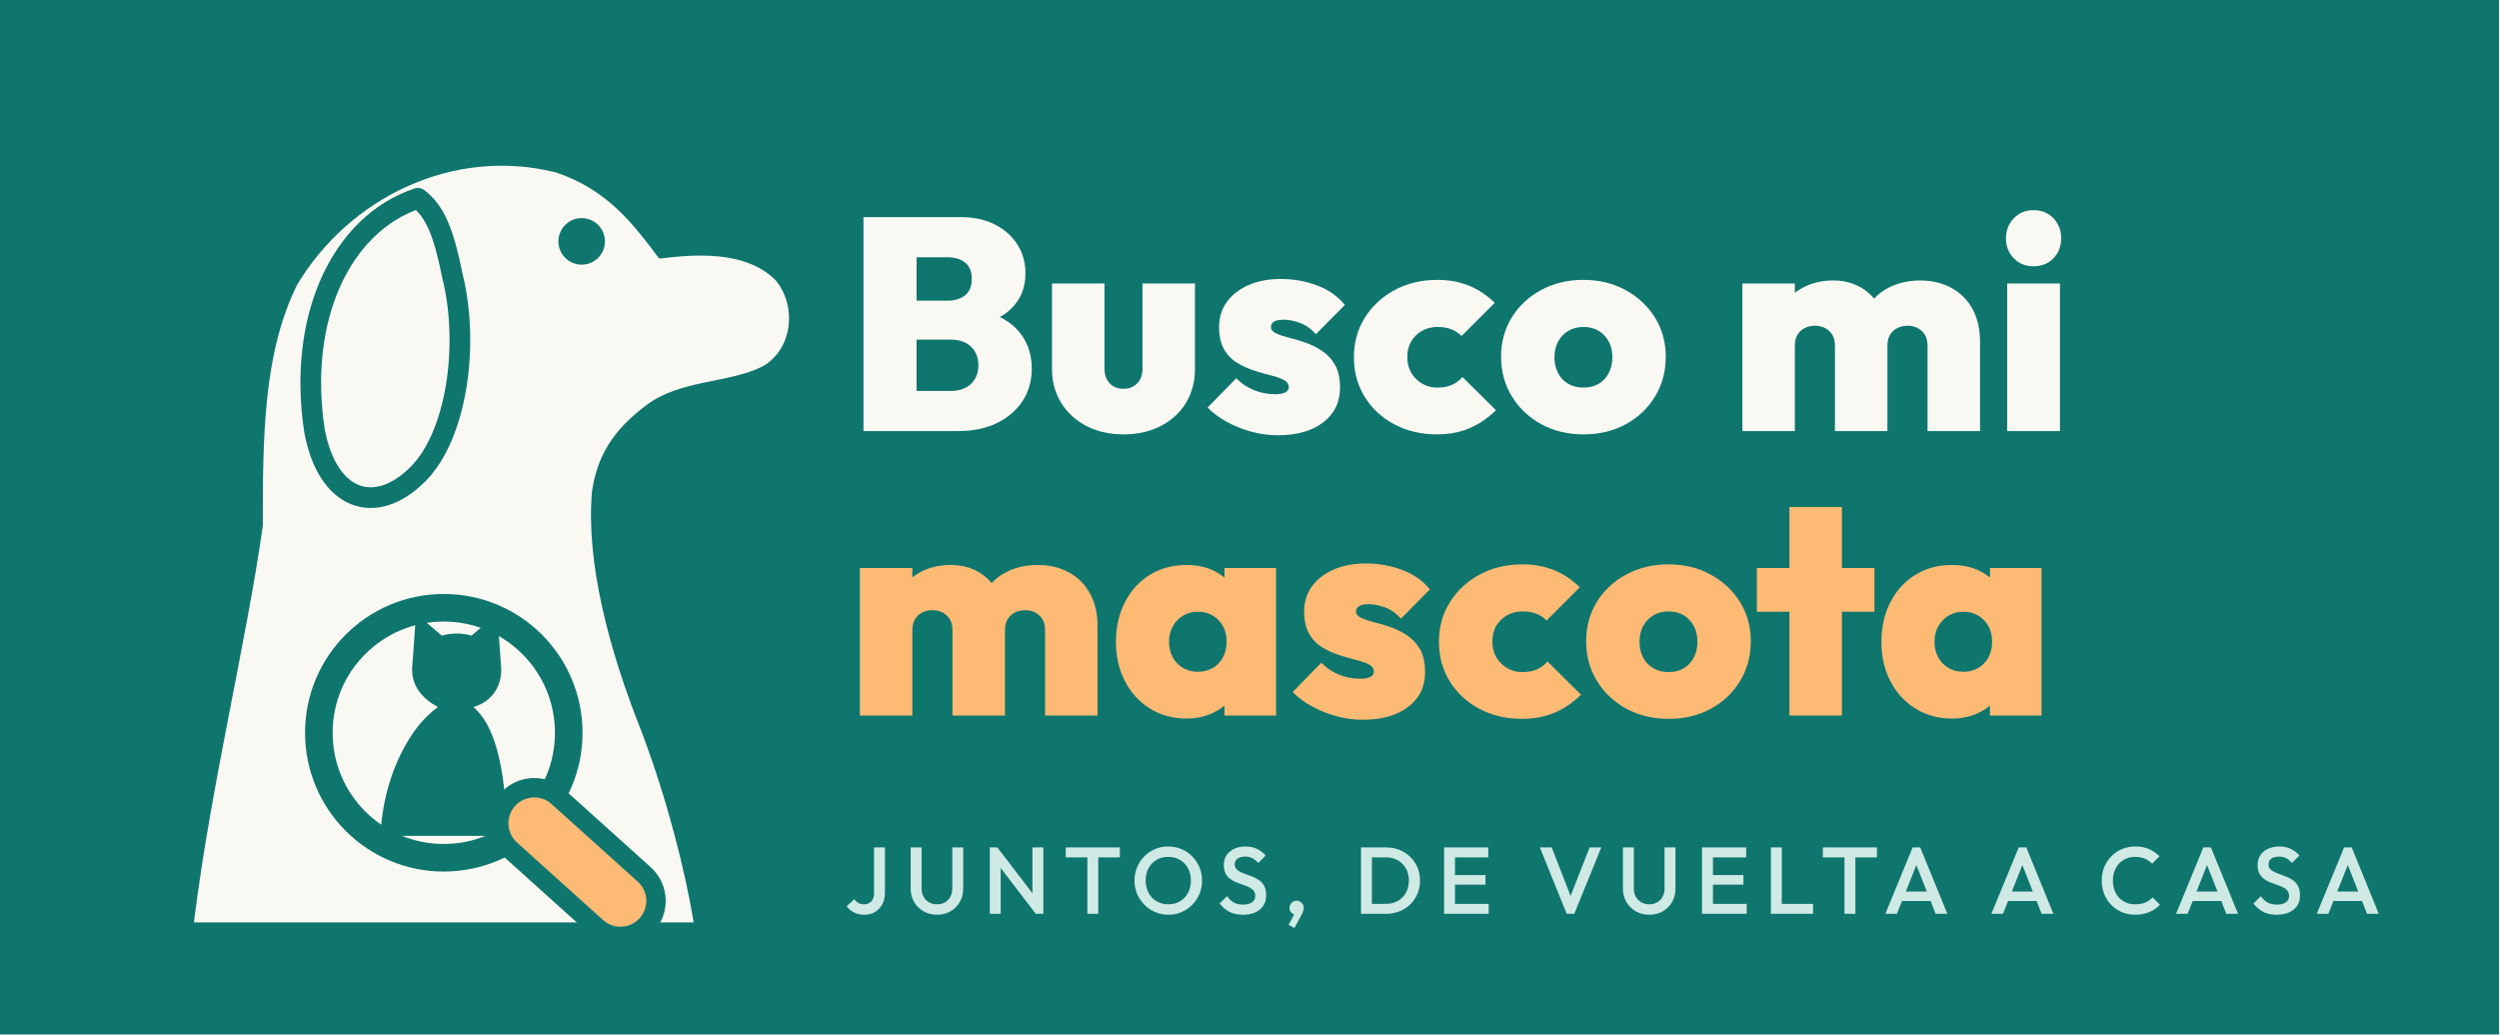
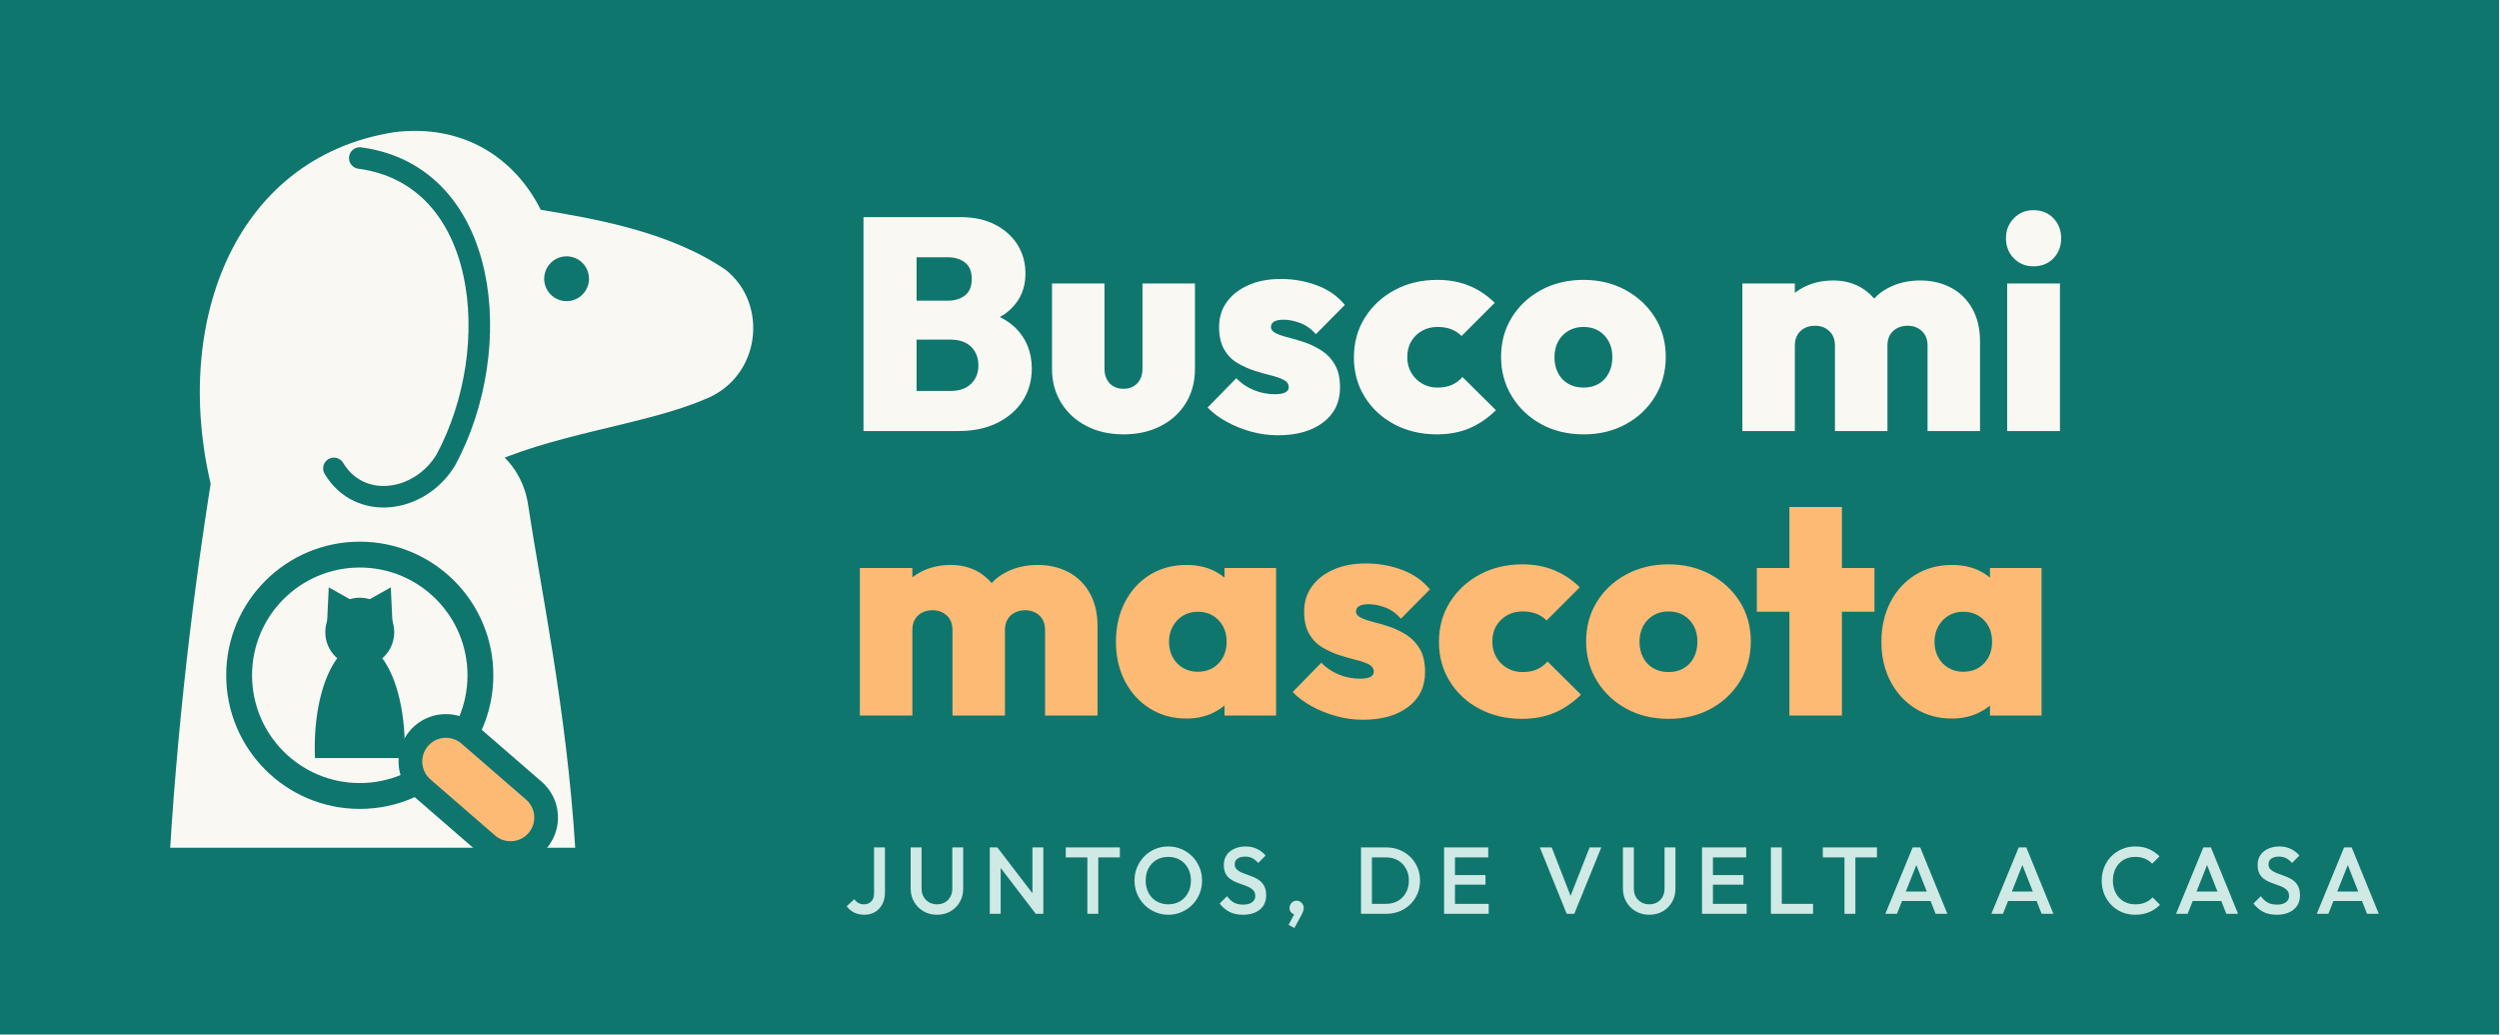
<svg xmlns="http://www.w3.org/2000/svg" viewBox="0 0 580 240" width="580" height="240" role="img" aria-label="Busco mi mascota. Juntos, de vuelta a casa">
  <rect width="580" height="240" fill="#0f766e" />
  <g transform="translate(4 20) scale(1.666667)">
    <defs>
-       <mask id="k1" maskUnits="userSpaceOnUse" x="-20" y="-20" width="200" height="200">
-         <rect x="-20" y="-20" width="200" height="200" fill="#fff" />
-         <path d="M54 28 C45 31 40 42 42 55 C43.5 63 49 65 54 60 C58.5 55.5 60 45 58 37 C57 32 56 29.5 54 28" fill="none" stroke="#000" stroke-linecap="round" stroke-width="2.4" />
-         <circle cx="73" cy="33" r="2.7" fill="#000" />
-         <circle cx="57" cy="90" r="14.5" fill="none" stroke="#000" stroke-linecap="round" stroke-width="3.2" />
-         <path d="M40 76 L41 62 L47.5 67.5 C50 66.8 52.5 66.8 55 67.5 L61.5 62 L62.5 76 C62.5 81.5 59 84.5 55.5 85.5 C60.5 90 63.5 99 64 118 L32 118 C32.5 108 35.5 98.5 41 91 C43 88.4 44.8 86.8 46.5 85.5 C42.8 83.5 40 80.5 40 76 Z" fill="#000" transform="translate(57 90) scale(.46) translate(-48 -92)" />
-         <line x1="67.5" y1="100.5" x2="77.5" y2="109.5" fill="none" stroke="#000" stroke-linecap="round" stroke-width="10.5" />
+       <mask id="k1" maskUnits="userSpaceOnUse" x="-20" y="-20" width="260" height="360">
+         <rect x="-20" y="-20" width="260" height="360" fill="#fff" />
+         <path d="M92 40 C122 44 126 84 112 110 C106 120 92 122 86 112" fill="none" stroke="#000" stroke-width="5" stroke-linecap="round" />
+         <circle cx="140" cy="68" r="5.2" fill="#000" />
+         <circle cx="92" cy="160" r="28" fill="none" stroke="#000" stroke-linecap="round" stroke-width="6" />
+         <g transform="translate(92 160) scale(.4) translate(-30 -52)">
+           <g fill="#000">
+             <circle cx="30" cy="27" r="20" />
+             <path d="M11 22 L12 1 L28 10 Z" />
+             <path d="M49 22 L48 1 L32 10 Z" />
+             <path d="M17 42 C8 54 3 76 4 100 L56 100 C57 76 52 54 43 42 Z" />
+           </g>
+         </g>
+         <line x1="112" y1="180" x2="127" y2="193" fill="none" stroke="#000" stroke-linecap="round" stroke-width="22" />
      </mask>
    </defs>
-     <g transform="translate(-9 -18) scale(1.2)">
+     <g transform="translate(-7.5 -14) scale(.6)">
      <g mask="url(#k1)">
-         <path d="M28 112 C30 96 34 80 36 66 C36 56 36 46 40 38 C46 28 58 22 70 25 C76 27 79 31 82 35 C86 34.5 92 34 95.5 37.5 C98 40.5 97.5 45.5 94 47.5 C90 49.5 84.5 49 80.5 52 C76.5 55 74.8 58 74.2 62 C73.5 70 76 80 80 90 C83 98 85 106 86 112 Z" fill="#faf8f3" />
+         <g fill="#faf8f3">
+           <path d="M58 118 C48 80 62 40 100 34 C116 32 128 40 134 52 C146 54 164 57 177 66 C187 74 185 91 172 96 C158 102 136 104 120 112 L112 130 Z" />
+           <path d="M60 100 C54 134 50 168 48 200 L142 200 C140 168 134 140 131 120 C130 114 126 108 120 106 L100 96 Z" />
+         </g>
      </g>
-       <line x1="67.5" y1="100.5" x2="77.5" y2="109.5" stroke="#fdba74" stroke-width="6" stroke-linecap="round" />
+       <line x1="112" y1="180" x2="127" y2="193" stroke="#fdba74" stroke-width="11" stroke-linecap="round" />
    </g>
  </g>
  <path fill="#faf8f3" d="M222.46 100L200.41 100L200.41 50.37L222.95 50.37Q227.57 50.37 230.97 52.12Q234.36 53.87 236.18 56.81Q238 59.75 238 63.46L238 63.46Q238 68.43 234.64 71.65L234.64 71.65Q233.52 72.77 232.05 73.54L232.05 73.54Q234.15 74.59 235.69 76.06L235.69 76.06Q239.47 79.84 239.47 85.51L239.47 85.51Q239.47 89.71 237.37 92.97Q235.27 96.22 231.46 98.11Q227.64 100 222.46 100L222.46 100M220.71 78.79L212.73 78.79L212.73 90.69L220.71 90.69Q223.65 90.69 225.37 89.05Q227.08 87.4 227.08 84.74L227.08 84.74Q227.08 82.99 226.31 81.63Q225.54 80.26 224.11 79.53Q222.67 78.79 220.71 78.79L220.71 78.79M219.94 59.68L212.73 59.68L212.73 69.76L219.94 69.76Q222.39 69.76 223.97 68.53Q225.54 67.31 225.54 64.72Q225.54 62.13 223.97 60.9Q222.39 59.68 219.94 59.68L219.94 59.68M260.75 100.77L260.75 100.77Q255.92 100.77 252.18 98.84Q248.43 96.92 246.29 93.45Q244.16 89.99 244.16 85.58L244.16 85.58L244.16 65.77L256.34 65.77L256.34 85.58Q256.34 86.98 256.9 88.03Q257.46 89.08 258.44 89.64Q259.42 90.2 260.75 90.2L260.75 90.2Q262.71 90.2 263.94 88.94Q265.16 87.68 265.16 85.58L265.16 85.58L265.16 65.77L277.34 65.77L277.34 85.58Q277.34 90.06 275.24 93.49Q273.14 96.92 269.39 98.84Q265.65 100.77 260.75 100.77M296.59 100.98L296.59 100.98Q293.44 100.98 290.39 100.14Q287.35 99.3 284.73 97.86Q282.1 96.43 280.28 94.54L280.28 94.54L286.93 87.75Q288.61 89.5 290.95 90.48Q293.3 91.46 295.96 91.46L295.96 91.46Q297.5 91.46 298.31 91.04Q299.11 90.62 299.11 89.85L299.11 89.85Q299.11 88.73 297.95 88.13Q296.8 87.54 294.94 87.08Q293.09 86.63 291.06 85.97Q289.03 85.3 287.14 84.18Q285.25 83.06 284.1 81.03Q282.94 79 282.94 75.85L282.94 75.85Q282.94 72.56 284.73 70.07Q286.51 67.59 289.73 66.16Q292.95 64.72 297.29 64.72L297.29 64.72Q301.7 64.72 305.69 66.22Q309.68 67.73 312.13 70.74L312.13 70.74L305.41 77.53Q303.73 75.64 301.7 74.91Q299.67 74.17 297.99 74.17L297.99 74.17Q296.38 74.17 295.68 74.63Q294.98 75.08 294.98 75.85L294.98 75.85Q294.98 76.76 296.13 77.32Q297.29 77.88 299.14 78.33Q301 78.79 303 79.49Q304.99 80.19 306.85 81.41Q308.7 82.64 309.86 84.67Q311.01 86.7 311.01 89.92L311.01 89.92Q311.01 95.03 307.09 98Q303.17 100.98 296.59 100.98M333.48 100.77L333.48 100.77Q328.02 100.77 323.65 98.46Q319.27 96.15 316.75 92.09Q314.23 88.03 314.23 82.92L314.23 82.92Q314.23 77.74 316.79 73.68Q319.34 69.62 323.72 67.28Q328.09 64.93 333.62 64.93L333.62 64.93Q337.61 64.93 340.9 66.26Q344.19 67.59 346.92 70.25L346.92 70.25L339.22 77.95Q338.17 76.9 336.81 76.38Q335.44 75.85 333.62 75.85L333.62 75.85Q331.66 75.85 330.09 76.72Q328.51 77.6 327.57 79.14Q326.62 80.68 326.62 82.85L326.62 82.85Q326.62 84.95 327.57 86.53Q328.51 88.1 330.09 89.01Q331.66 89.92 333.62 89.92L333.62 89.92Q335.58 89.92 336.98 89.29Q338.38 88.66 339.43 87.47L339.43 87.47L347.2 95.17Q344.33 97.97 341.01 99.37Q337.68 100.77 333.48 100.77M367.57 100.77L367.57 100.77Q362.04 100.77 357.74 98.42Q353.43 96.08 350.91 91.98Q348.39 87.89 348.39 82.78L348.39 82.78Q348.39 77.67 350.88 73.64Q353.36 69.62 357.7 67.28Q362.04 64.93 367.5 64.93L367.5 64.93Q372.96 64.93 377.26 67.28Q381.57 69.62 384.09 73.64Q386.61 77.67 386.61 82.78L386.61 82.78Q386.61 87.89 384.13 91.98Q381.64 96.08 377.33 98.42Q373.03 100.77 367.57 100.77M367.5 89.92L367.5 89.92Q369.53 89.92 371.03 89.05Q372.54 88.17 373.38 86.56Q374.22 84.95 374.22 82.85L374.22 82.85Q374.22 80.75 373.35 79.17Q372.47 77.6 371 76.72Q369.53 75.85 367.5 75.85L367.5 75.85Q365.54 75.85 364 76.76Q362.46 77.67 361.62 79.25Q360.78 80.82 360.78 82.92L360.78 82.92Q360.78 84.95 361.62 86.56Q362.46 88.17 364 89.05Q365.54 89.92 367.5 89.92M416.57 100L404.39 100L404.39 65.77L416.57 65.77L416.57 67.94Q417.48 67.24 418.53 66.68L418.53 66.68Q421.61 65.07 425.53 65.07L425.53 65.07Q429.03 65.07 431.9 66.68L431.9 66.68Q433.65 67.73 434.98 69.27L434.98 69.27Q436.31 67.8 438.2 66.82L438.2 66.82Q441.49 65.07 445.69 65.07L445.69 65.07Q449.68 65.07 452.83 66.75Q455.98 68.43 457.76 71.61Q459.55 74.8 459.55 79.21L459.55 79.21L459.55 100L447.37 100L447.37 80.19Q447.37 78.02 446.04 76.8Q444.71 75.57 442.75 75.57L442.75 75.57Q441.42 75.57 440.33 76.13Q439.25 76.69 438.65 77.7Q438.06 78.72 438.06 80.19L438.06 80.19L438.06 100L425.88 100L425.88 80.19Q425.88 78.02 424.55 76.8Q423.22 75.57 421.26 75.57L421.26 75.57Q419.86 75.57 418.81 76.13Q417.76 76.69 417.17 77.7Q416.57 78.72 416.57 80.19L416.57 80.19L416.57 100M478.1 100L465.85 100L465.85 65.77L478.1 65.77L478.1 100M471.94 61.78L471.94 61.78Q469.21 61.78 467.39 59.92Q465.57 58.07 465.57 55.27L465.57 55.27Q465.57 52.54 467.39 50.65Q469.21 48.76 471.94 48.76L471.94 48.76Q474.81 48.76 476.6 50.65Q478.38 52.54 478.38 55.27L478.38 55.27Q478.38 58.07 476.6 59.92Q474.81 61.78 471.94 61.78" />
  <path fill="#fdba74" d="M211.75 166L199.57 166L199.57 131.77L211.75 131.77L211.75 133.94Q212.66 133.24 213.71 132.68L213.71 132.68Q216.79 131.07 220.71 131.07L220.71 131.07Q224.21 131.07 227.08 132.68L227.08 132.68Q228.83 133.73 230.16 135.27L230.16 135.27Q231.49 133.8 233.38 132.82L233.38 132.82Q236.67 131.07 240.87 131.07L240.87 131.07Q244.86 131.07 248.01 132.75Q251.16 134.43 252.94 137.62Q254.73 140.8 254.73 145.21L254.73 145.21L254.73 166L242.55 166L242.55 146.19Q242.55 144.02 241.22 142.79Q239.89 141.57 237.93 141.57L237.93 141.57Q236.6 141.57 235.51 142.13Q234.43 142.69 233.84 143.7Q233.24 144.72 233.24 146.19L233.24 146.19L233.24 166L221.06 166L221.06 146.19Q221.06 144.02 219.73 142.79Q218.4 141.57 216.44 141.57L216.44 141.57Q215.04 141.57 213.99 142.13Q212.94 142.69 212.34 143.7Q211.75 144.72 211.75 146.19L211.75 146.19L211.75 166M275.38 166.7L275.38 166.7Q270.62 166.7 266.91 164.39Q263.2 162.08 261.1 158.06Q259 154.03 259 148.92L259 148.92Q259 143.74 261.1 139.68Q263.2 135.62 266.91 133.34Q270.62 131.07 275.38 131.07L275.38 131.07Q278.6 131.07 281.26 132.19L281.26 132.19Q282.94 132.96 284.2 134.01L284.2 134.01L284.2 131.77L296.17 131.77L296.17 166L284.2 166L284.2 163.69Q282.94 164.74 281.26 165.51L281.26 165.51Q278.6 166.7 275.38 166.7M277.97 155.85L277.97 155.85Q280.98 155.85 282.84 153.89Q284.69 151.93 284.69 148.85L284.69 148.85Q284.69 146.82 283.85 145.28Q283.01 143.74 281.51 142.83Q280 141.92 278.04 141.92Q276.08 141.92 274.58 142.83Q273.07 143.74 272.2 145.31Q271.32 146.89 271.32 148.85L271.32 148.85Q271.32 150.88 272.16 152.45Q273 154.03 274.54 154.94Q276.08 155.85 277.97 155.85M316.33 166.98L316.33 166.98Q313.18 166.98 310.13 166.14Q307.09 165.3 304.47 163.87Q301.84 162.43 300.02 160.54L300.02 160.54L306.67 153.75Q308.35 155.5 310.69 156.48Q313.04 157.46 315.7 157.46L315.7 157.46Q317.24 157.46 318.05 157.04Q318.85 156.62 318.85 155.85L318.85 155.85Q318.85 154.73 317.69 154.13Q316.54 153.54 314.69 153.09Q312.83 152.63 310.8 151.97Q308.77 151.3 306.88 150.18Q304.99 149.06 303.84 147.03Q302.68 145 302.68 141.85L302.68 141.85Q302.68 138.56 304.47 136.07Q306.25 133.59 309.47 132.16Q312.69 130.72 317.03 130.72L317.03 130.72Q321.44 130.72 325.43 132.22Q329.42 133.73 331.87 136.74L331.87 136.74L325.15 143.53Q323.47 141.64 321.44 140.91Q319.41 140.17 317.73 140.17L317.73 140.17Q316.12 140.17 315.42 140.63Q314.72 141.08 314.72 141.85L314.72 141.85Q314.72 142.76 315.88 143.32Q317.03 143.88 318.88 144.34Q320.74 144.79 322.74 145.49Q324.73 146.19 326.59 147.41Q328.44 148.64 329.6 150.67Q330.75 152.7 330.75 155.92L330.75 155.92Q330.75 161.03 326.83 164Q322.91 166.98 316.33 166.98M353.22 166.77L353.22 166.77Q347.76 166.77 343.39 164.46Q339.01 162.15 336.49 158.09Q333.97 154.03 333.97 148.92L333.97 148.92Q333.97 143.74 336.53 139.68Q339.08 135.62 343.46 133.28Q347.83 130.93 353.36 130.93L353.36 130.93Q357.35 130.93 360.64 132.26Q363.93 133.59 366.66 136.25L366.66 136.25L358.96 143.95Q357.91 142.9 356.55 142.38Q355.18 141.85 353.36 141.85L353.36 141.85Q351.4 141.85 349.83 142.72Q348.25 143.6 347.31 145.14Q346.36 146.68 346.36 148.85L346.36 148.85Q346.36 150.95 347.31 152.53Q348.25 154.1 349.83 155.01Q351.4 155.92 353.36 155.92L353.36 155.92Q355.32 155.92 356.72 155.29Q358.12 154.66 359.17 153.47L359.17 153.47L366.94 161.17Q364.07 163.97 360.75 165.37Q357.42 166.77 353.22 166.77M387.31 166.77L387.31 166.77Q381.78 166.77 377.48 164.43Q373.17 162.08 370.65 157.99Q368.13 153.89 368.13 148.78L368.13 148.78Q368.13 143.67 370.62 139.64Q373.1 135.62 377.44 133.28Q381.78 130.93 387.24 130.93L387.24 130.93Q392.7 130.93 397 133.28Q401.31 135.62 403.83 139.64Q406.35 143.67 406.35 148.78L406.35 148.78Q406.35 153.89 403.87 157.99Q401.38 162.08 397.07 164.43Q392.77 166.77 387.31 166.77M387.24 155.92L387.24 155.92Q389.27 155.92 390.77 155.04Q392.28 154.17 393.12 152.56Q393.96 150.95 393.96 148.85L393.96 148.85Q393.96 146.75 393.09 145.18Q392.21 143.6 390.74 142.72Q389.27 141.85 387.24 141.85L387.24 141.85Q385.28 141.85 383.74 142.76Q382.2 143.67 381.36 145.25Q380.52 146.82 380.52 148.92L380.52 148.92Q380.52 150.95 381.36 152.56Q382.2 154.17 383.74 155.04Q385.28 155.92 387.24 155.92M427.49 166L415.31 166L415.31 141.92L407.75 141.92L407.75 131.77L415.31 131.77L415.31 117.63L427.49 117.63L427.49 131.77L435.05 131.77L435.05 141.92L427.49 141.92L427.49 166M453.04 166.7L453.04 166.7Q448.28 166.7 444.57 164.39Q440.86 162.08 438.76 158.06Q436.66 154.03 436.66 148.92L436.66 148.92Q436.66 143.74 438.76 139.68Q440.86 135.62 444.57 133.34Q448.28 131.07 453.04 131.07L453.04 131.07Q456.26 131.07 458.92 132.19L458.92 132.19Q460.6 132.96 461.86 134.01L461.86 134.01L461.86 131.77L473.83 131.77L473.83 166L461.86 166L461.86 163.69Q460.6 164.74 458.92 165.51L458.92 165.51Q456.26 166.7 453.04 166.7M455.63 155.85L455.63 155.85Q458.64 155.85 460.5 153.89Q462.35 151.93 462.35 148.85L462.35 148.85Q462.35 146.82 461.51 145.28Q460.67 143.74 459.17 142.83Q457.66 141.92 455.7 141.92Q453.74 141.92 452.24 142.83Q450.73 143.74 449.86 145.31Q448.98 146.89 448.98 148.85L448.98 148.85Q448.98 150.88 449.82 152.45Q450.66 154.03 452.2 154.94Q453.74 155.85 455.63 155.85" />
  <path fill="#cfe9e5" d="M200.58 212.22L200.58 212.22Q199.23 212.22 198.19 211.68Q197.14 211.14 196.51 210.24L196.51 210.24L198.29 208.61Q198.66 209.18 199.23 209.49Q199.81 209.8 200.49 209.8L200.49 209.8Q201.24 209.8 201.76 209.49Q202.29 209.18 202.58 208.61Q202.86 208.04 202.86 207.25L202.86 207.25L202.86 196.6L205.39 196.6L205.39 207.05Q205.39 208.59 204.79 209.76Q204.18 210.92 203.11 211.57Q202.03 212.22 200.58 212.22M217.48 212.22L217.48 212.22Q215.74 212.22 214.36 211.43Q212.97 210.64 212.17 209.26Q211.36 207.89 211.36 206.15L211.36 206.15L211.36 196.6L213.89 196.6L213.89 206.13Q213.89 207.25 214.37 208.07Q214.84 208.9 215.65 209.35Q216.47 209.8 217.48 209.8L217.48 209.8Q218.51 209.8 219.31 209.35Q220.1 208.9 220.56 208.07Q221.02 207.25 221.02 206.15L221.02 206.15L221.02 196.6L223.55 196.6L223.55 206.17Q223.55 207.91 222.76 209.27Q221.97 210.64 220.6 211.43Q219.24 212.22 217.48 212.22M232.25 212L229.72 212L229.72 196.6L231.48 196.6L239.62 207.23L239.62 196.6L242.15 196.6L242.15 212L240.39 212L232.25 201.37L232.25 212M254.9 212L252.37 212L252.37 198.91L247.35 198.91L247.35 196.6L259.91 196.6L259.91 198.91L254.9 198.91L254.9 212M271.18 212.22L271.18 212.22Q269.53 212.22 268.1 211.6Q266.67 210.99 265.6 209.9Q264.52 208.81 263.91 207.37Q263.31 205.93 263.31 204.28L263.31 204.28Q263.31 202.63 263.91 201.2Q264.52 199.77 265.58 198.68Q266.65 197.59 268.07 196.99Q269.49 196.38 271.14 196.38L271.14 196.38Q272.79 196.38 274.21 196.99Q275.63 197.59 276.71 198.68Q277.78 199.77 278.39 201.21Q278.99 202.65 278.99 204.3L278.99 204.3Q278.99 205.95 278.39 207.39Q277.78 208.83 276.72 209.91Q275.65 210.99 274.23 211.6Q272.81 212.22 271.18 212.22M271.14 209.8L271.14 209.8Q272.7 209.8 273.88 209.1Q275.06 208.39 275.73 207.15Q276.4 205.91 276.4 204.28L276.4 204.28Q276.4 203.07 276.01 202.07Q275.63 201.07 274.92 200.33Q274.22 199.59 273.26 199.2Q272.31 198.8 271.14 198.8L271.14 198.8Q269.6 198.8 268.42 199.49Q267.25 200.19 266.57 201.42Q265.9 202.65 265.9 204.28L265.9 204.28Q265.9 205.49 266.29 206.51Q266.67 207.53 267.37 208.26Q268.06 208.99 269.03 209.39Q270 209.8 271.14 209.8M288.46 212.22L288.46 212.22Q286.64 212.22 285.36 211.56Q284.08 210.9 283.07 209.62L283.07 209.62L284.79 207.91Q285.43 208.83 286.31 209.35Q287.19 209.87 288.55 209.87L288.55 209.87Q289.83 209.87 290.58 209.34Q291.34 208.81 291.34 207.89L291.34 207.89Q291.34 207.12 290.95 206.63Q290.55 206.15 289.9 205.83Q289.25 205.51 288.47 205.26Q287.69 205 286.91 204.69Q286.13 204.37 285.48 203.88Q284.83 203.4 284.44 202.63Q284.04 201.86 284.04 200.67L284.04 200.67Q284.04 199.31 284.71 198.35Q285.38 197.39 286.53 196.89Q287.67 196.38 289.08 196.38L289.08 196.38Q290.6 196.38 291.8 196.97Q292.99 197.57 293.74 198.49L293.74 198.49L292.03 200.21Q291.37 199.46 290.65 199.1Q289.94 198.73 289.01 198.73L289.01 198.73Q287.87 198.73 287.22 199.2Q286.57 199.66 286.57 200.49L286.57 200.49Q286.57 201.2 286.97 201.63Q287.36 202.06 288.01 202.35Q288.66 202.65 289.44 202.91Q290.22 203.18 291 203.51Q291.78 203.84 292.43 204.35Q293.08 204.87 293.48 205.69Q293.87 206.5 293.87 207.73L293.87 207.73Q293.87 209.8 292.41 211.01Q290.95 212.22 288.46 212.22M300.42 215.3L299.07 214.57L300.37 212.13Q300.02 212.04 299.73 211.74L299.73 211.74Q299.29 211.32 299.29 210.66L299.29 210.66Q299.29 209.95 299.77 209.46Q300.24 208.96 300.94 208.96L300.94 208.96Q301.6 208.96 302.1 209.46Q302.59 209.95 302.59 210.66L302.59 210.66Q302.59 210.94 302.47 211.33Q302.35 211.71 302.04 212.31L302.04 212.31L300.42 215.3M321.77 212L315.88 212L315.88 196.6L321.73 196.6Q323.4 196.6 324.83 197.18Q326.26 197.77 327.33 198.81Q328.39 199.86 328.99 201.25Q329.58 202.65 329.58 204.3L329.58 204.3Q329.58 205.93 328.99 207.34Q328.39 208.74 327.34 209.79Q326.28 210.83 324.85 211.42Q323.42 212 321.77 212L321.77 212M321.66 198.91L318.41 198.91L318.41 209.69L321.66 209.69Q323.25 209.69 324.44 209.01Q325.64 208.33 326.31 207.1Q326.99 205.88 326.99 204.28L326.99 204.28Q326.99 202.69 326.3 201.48Q325.62 200.27 324.42 199.59Q323.22 198.91 321.66 198.91L321.66 198.91M345.52 212L335.16 212L335.16 196.6L345.41 196.6L345.41 198.91L337.69 198.91L337.69 203.02L344.77 203.02L344.77 205.25L337.69 205.25L337.69 209.69L345.52 209.69L345.52 212M365.38 212L363.62 212L357.39 196.6L360.14 196.6L364.52 207.84L368.94 196.6L371.65 196.6L365.38 212M382.79 212.22L382.79 212.22Q381.05 212.22 379.66 211.43Q378.28 210.64 377.47 209.26Q376.67 207.89 376.67 206.15L376.67 206.15L376.67 196.6L379.2 196.6L379.2 206.13Q379.2 207.25 379.67 208.07Q380.15 208.9 380.96 209.35Q381.78 209.8 382.79 209.8L382.79 209.8Q383.82 209.8 384.61 209.35Q385.41 208.9 385.87 208.07Q386.33 207.25 386.33 206.15L386.33 206.15L386.33 196.6L388.86 196.6L388.86 206.17Q388.86 207.91 388.07 209.27Q387.28 210.64 385.91 211.43Q384.55 212.22 382.79 212.22M405.39 212L395.03 212L395.03 196.6L405.28 196.6L405.28 198.91L397.56 198.91L397.56 203.02L404.64 203.02L404.64 205.25L397.56 205.25L397.56 209.69L405.39 209.69L405.39 212M420.8 212L411.01 212L411.01 196.6L413.54 196.6L413.54 209.69L420.8 209.69L420.8 212M430.62 212L428.09 212L428.09 198.91L423.07 198.91L423.07 196.6L435.63 196.6L435.63 198.91L430.62 198.91L430.62 212M440.26 212L437.58 212L443.91 196.6L445.67 196.6L451.97 212L449.24 212L448.07 209.03L441.45 209.03L440.26 212M442.33 206.83L447.19 206.83L444.77 200.69L442.33 206.83M464.87 212L462.19 212L468.53 196.6L470.29 196.6L476.58 212L473.85 212L472.68 209.03L466.06 209.03L464.87 212M466.94 206.83L471.8 206.83L469.38 200.69L466.94 206.83M495.56 212.22L495.56 212.22Q493.89 212.22 492.47 211.62Q491.05 211.01 489.99 209.92Q488.94 208.83 488.36 207.39Q487.79 205.95 487.79 204.3L487.79 204.3Q487.79 202.65 488.36 201.21Q488.94 199.77 489.99 198.69Q491.05 197.61 492.47 197Q493.89 196.38 495.56 196.38L495.56 196.38Q497.43 196.38 498.79 197Q500.16 197.61 501.21 198.67L501.21 198.67L499.5 200.38Q498.81 199.64 497.83 199.22Q496.86 198.8 495.56 198.8L495.56 198.8Q494.41 198.8 493.47 199.2Q492.52 199.59 491.83 200.33Q491.14 201.07 490.76 202.08Q490.39 203.09 490.39 204.3L490.39 204.3Q490.39 205.51 490.76 206.52Q491.14 207.53 491.83 208.27Q492.52 209.01 493.47 209.4Q494.41 209.8 495.56 209.8L495.56 209.8Q496.97 209.8 497.94 209.37Q498.92 208.94 499.61 208.19L499.61 208.19L501.32 209.91Q500.27 210.99 498.84 211.6Q497.41 212.22 495.56 212.22M507.73 212L505.05 212L511.38 196.6L513.14 196.6L519.44 212L516.71 212L515.54 209.03L508.92 209.03L507.73 212M509.8 206.83L514.66 206.83L512.24 200.69L509.8 206.83M528.4 212.22L528.4 212.22Q526.57 212.22 525.3 211.56Q524.02 210.9 523.01 209.62L523.01 209.62L524.72 207.91Q525.36 208.83 526.24 209.35Q527.12 209.87 528.49 209.87L528.49 209.87Q529.76 209.87 530.52 209.34Q531.28 208.81 531.28 207.89L531.28 207.89Q531.28 207.12 530.88 206.63Q530.49 206.15 529.84 205.83Q529.19 205.51 528.41 205.26Q527.63 205 526.85 204.69Q526.07 204.37 525.42 203.88Q524.77 203.4 524.37 202.63Q523.98 201.86 523.98 200.67L523.98 200.67Q523.98 199.31 524.65 198.35Q525.32 197.39 526.46 196.89Q527.61 196.38 529.01 196.38L529.01 196.38Q530.53 196.38 531.73 196.97Q532.93 197.57 533.68 198.49L533.68 198.49L531.96 200.21Q531.3 199.46 530.59 199.1Q529.87 198.73 528.95 198.73L528.95 198.73Q527.8 198.73 527.15 199.2Q526.51 199.66 526.51 200.49L526.51 200.49Q526.51 201.2 526.9 201.63Q527.3 202.06 527.95 202.35Q528.6 202.65 529.38 202.91Q530.16 203.18 530.94 203.51Q531.72 203.84 532.37 204.35Q533.02 204.87 533.41 205.69Q533.81 206.5 533.81 207.73L533.81 207.73Q533.81 209.8 532.35 211.01Q530.88 212.22 528.4 212.22M540.4 212L537.71 212L544.05 196.6L545.81 196.6L552.1 212L549.37 212L548.21 209.03L541.58 209.03L540.4 212M542.46 206.83L547.33 206.83L544.91 200.69L542.46 206.83" />
</svg>
